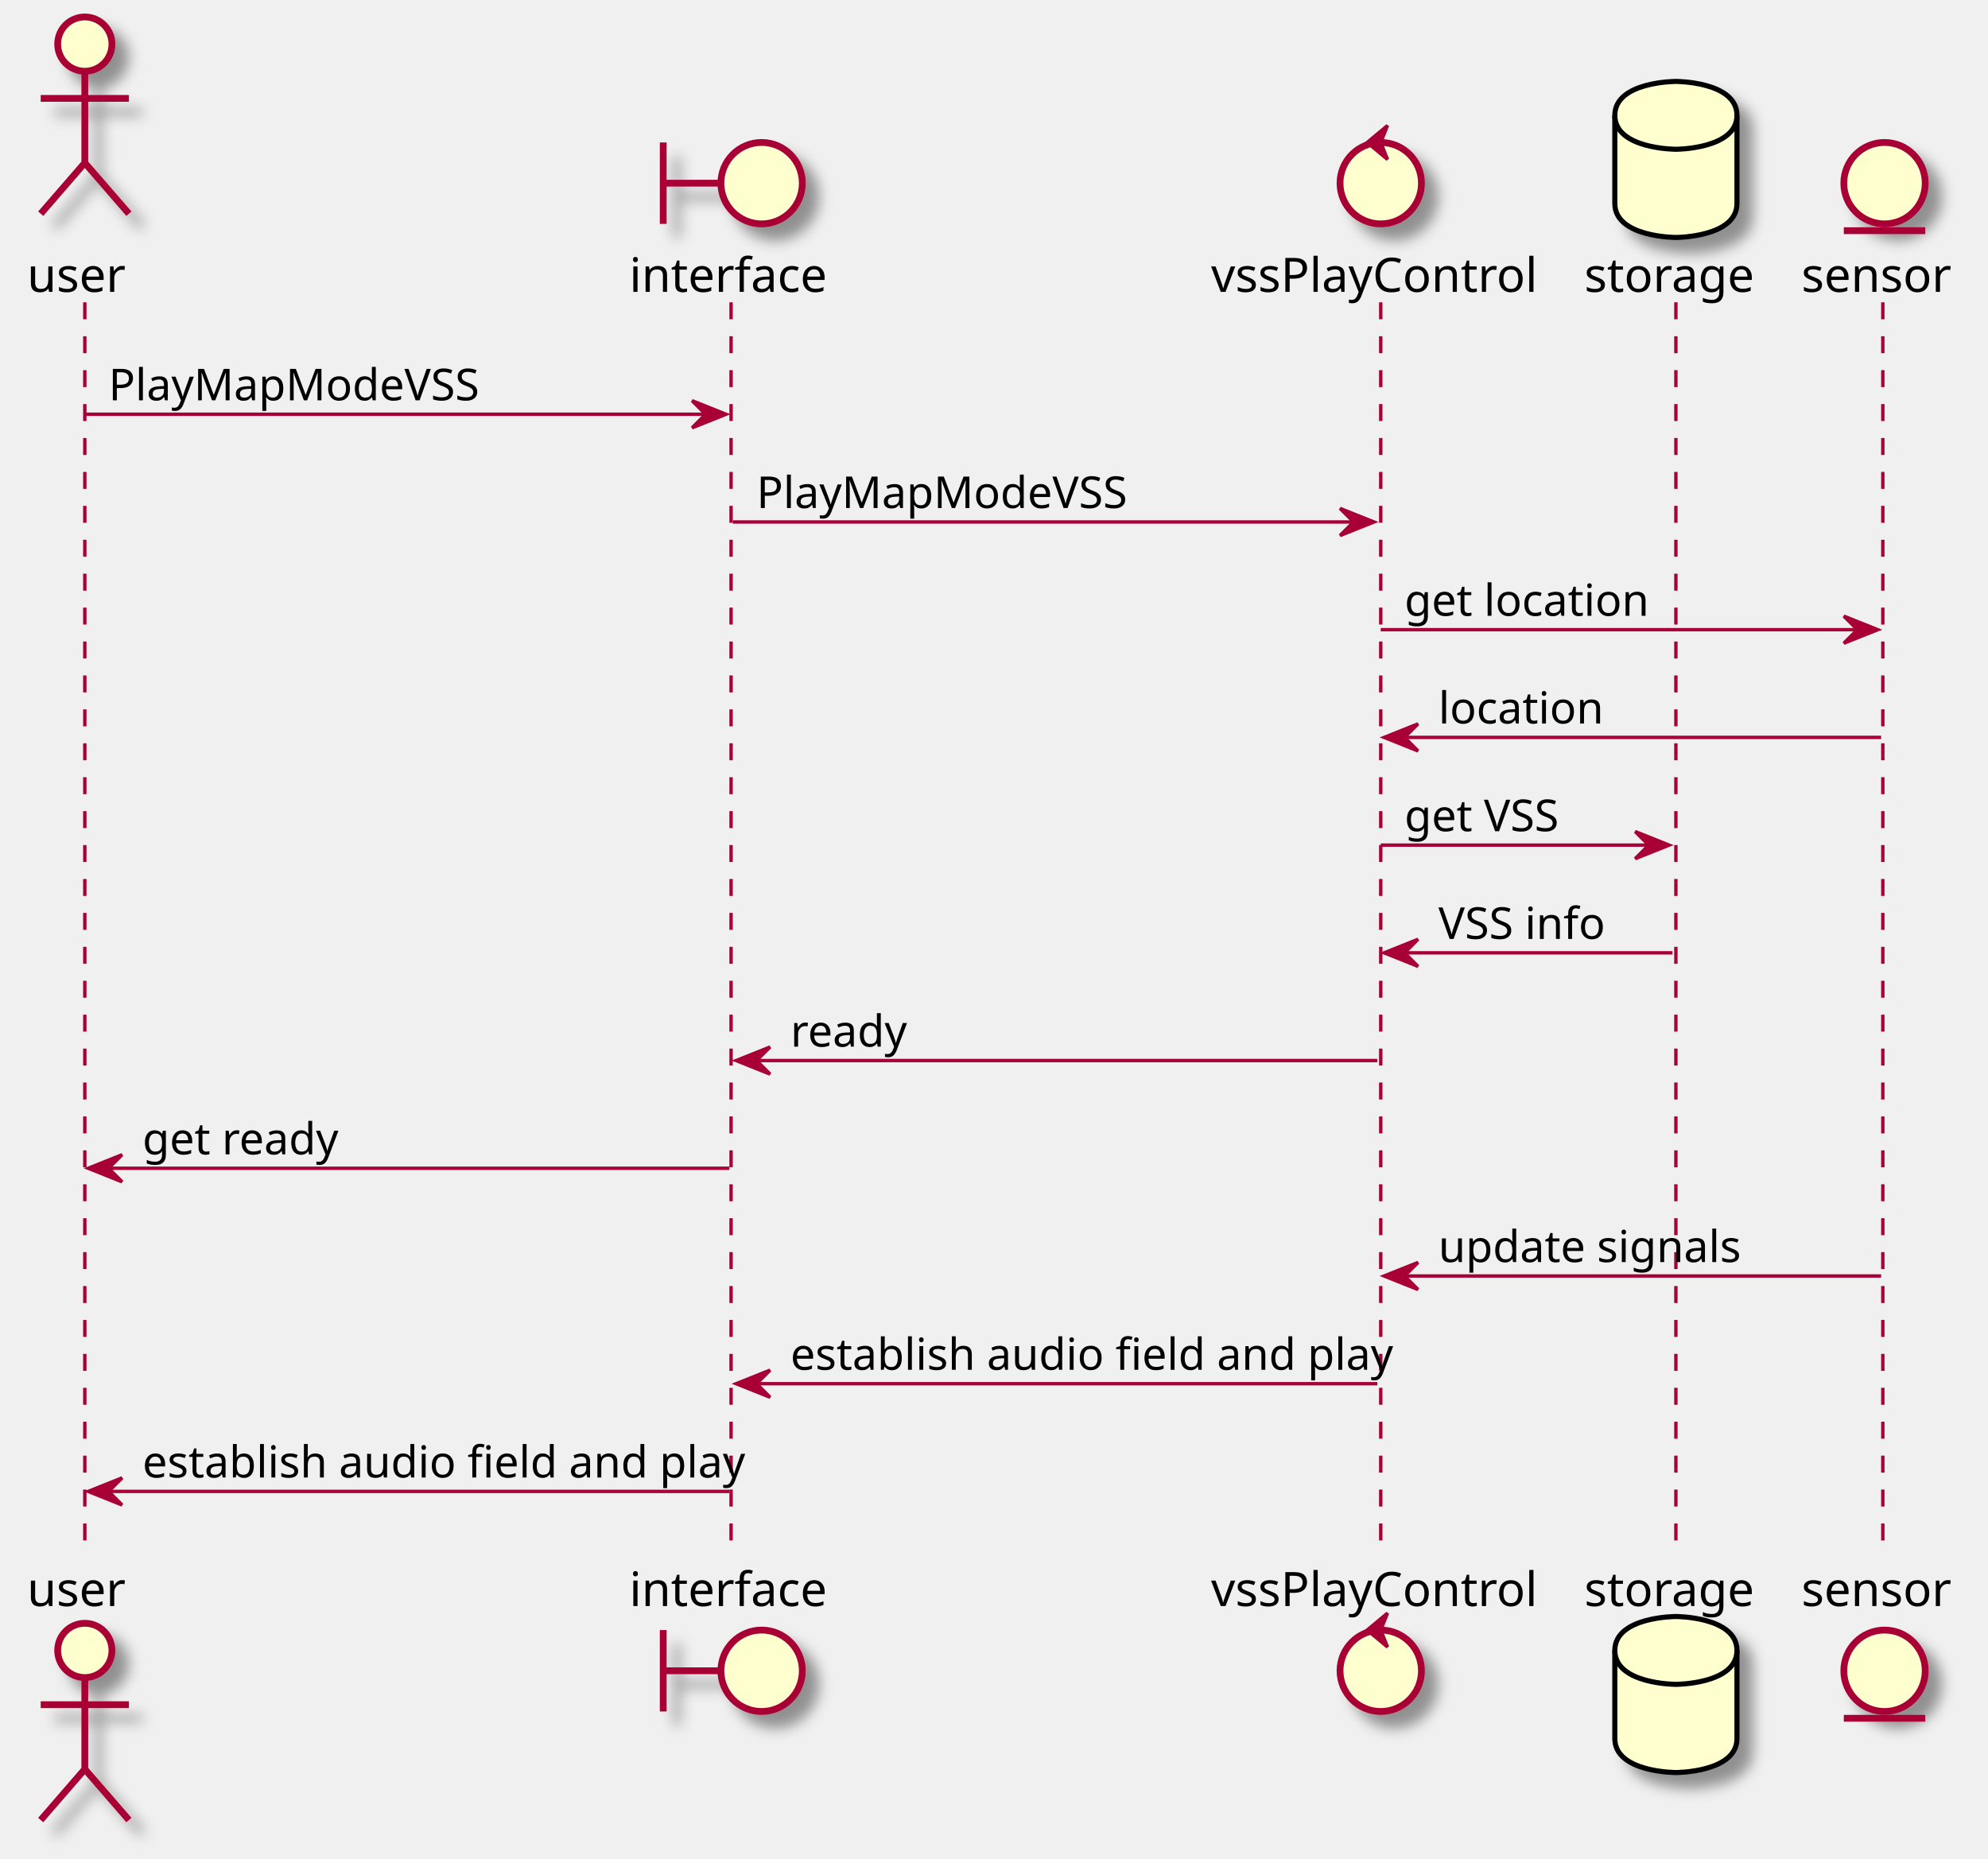
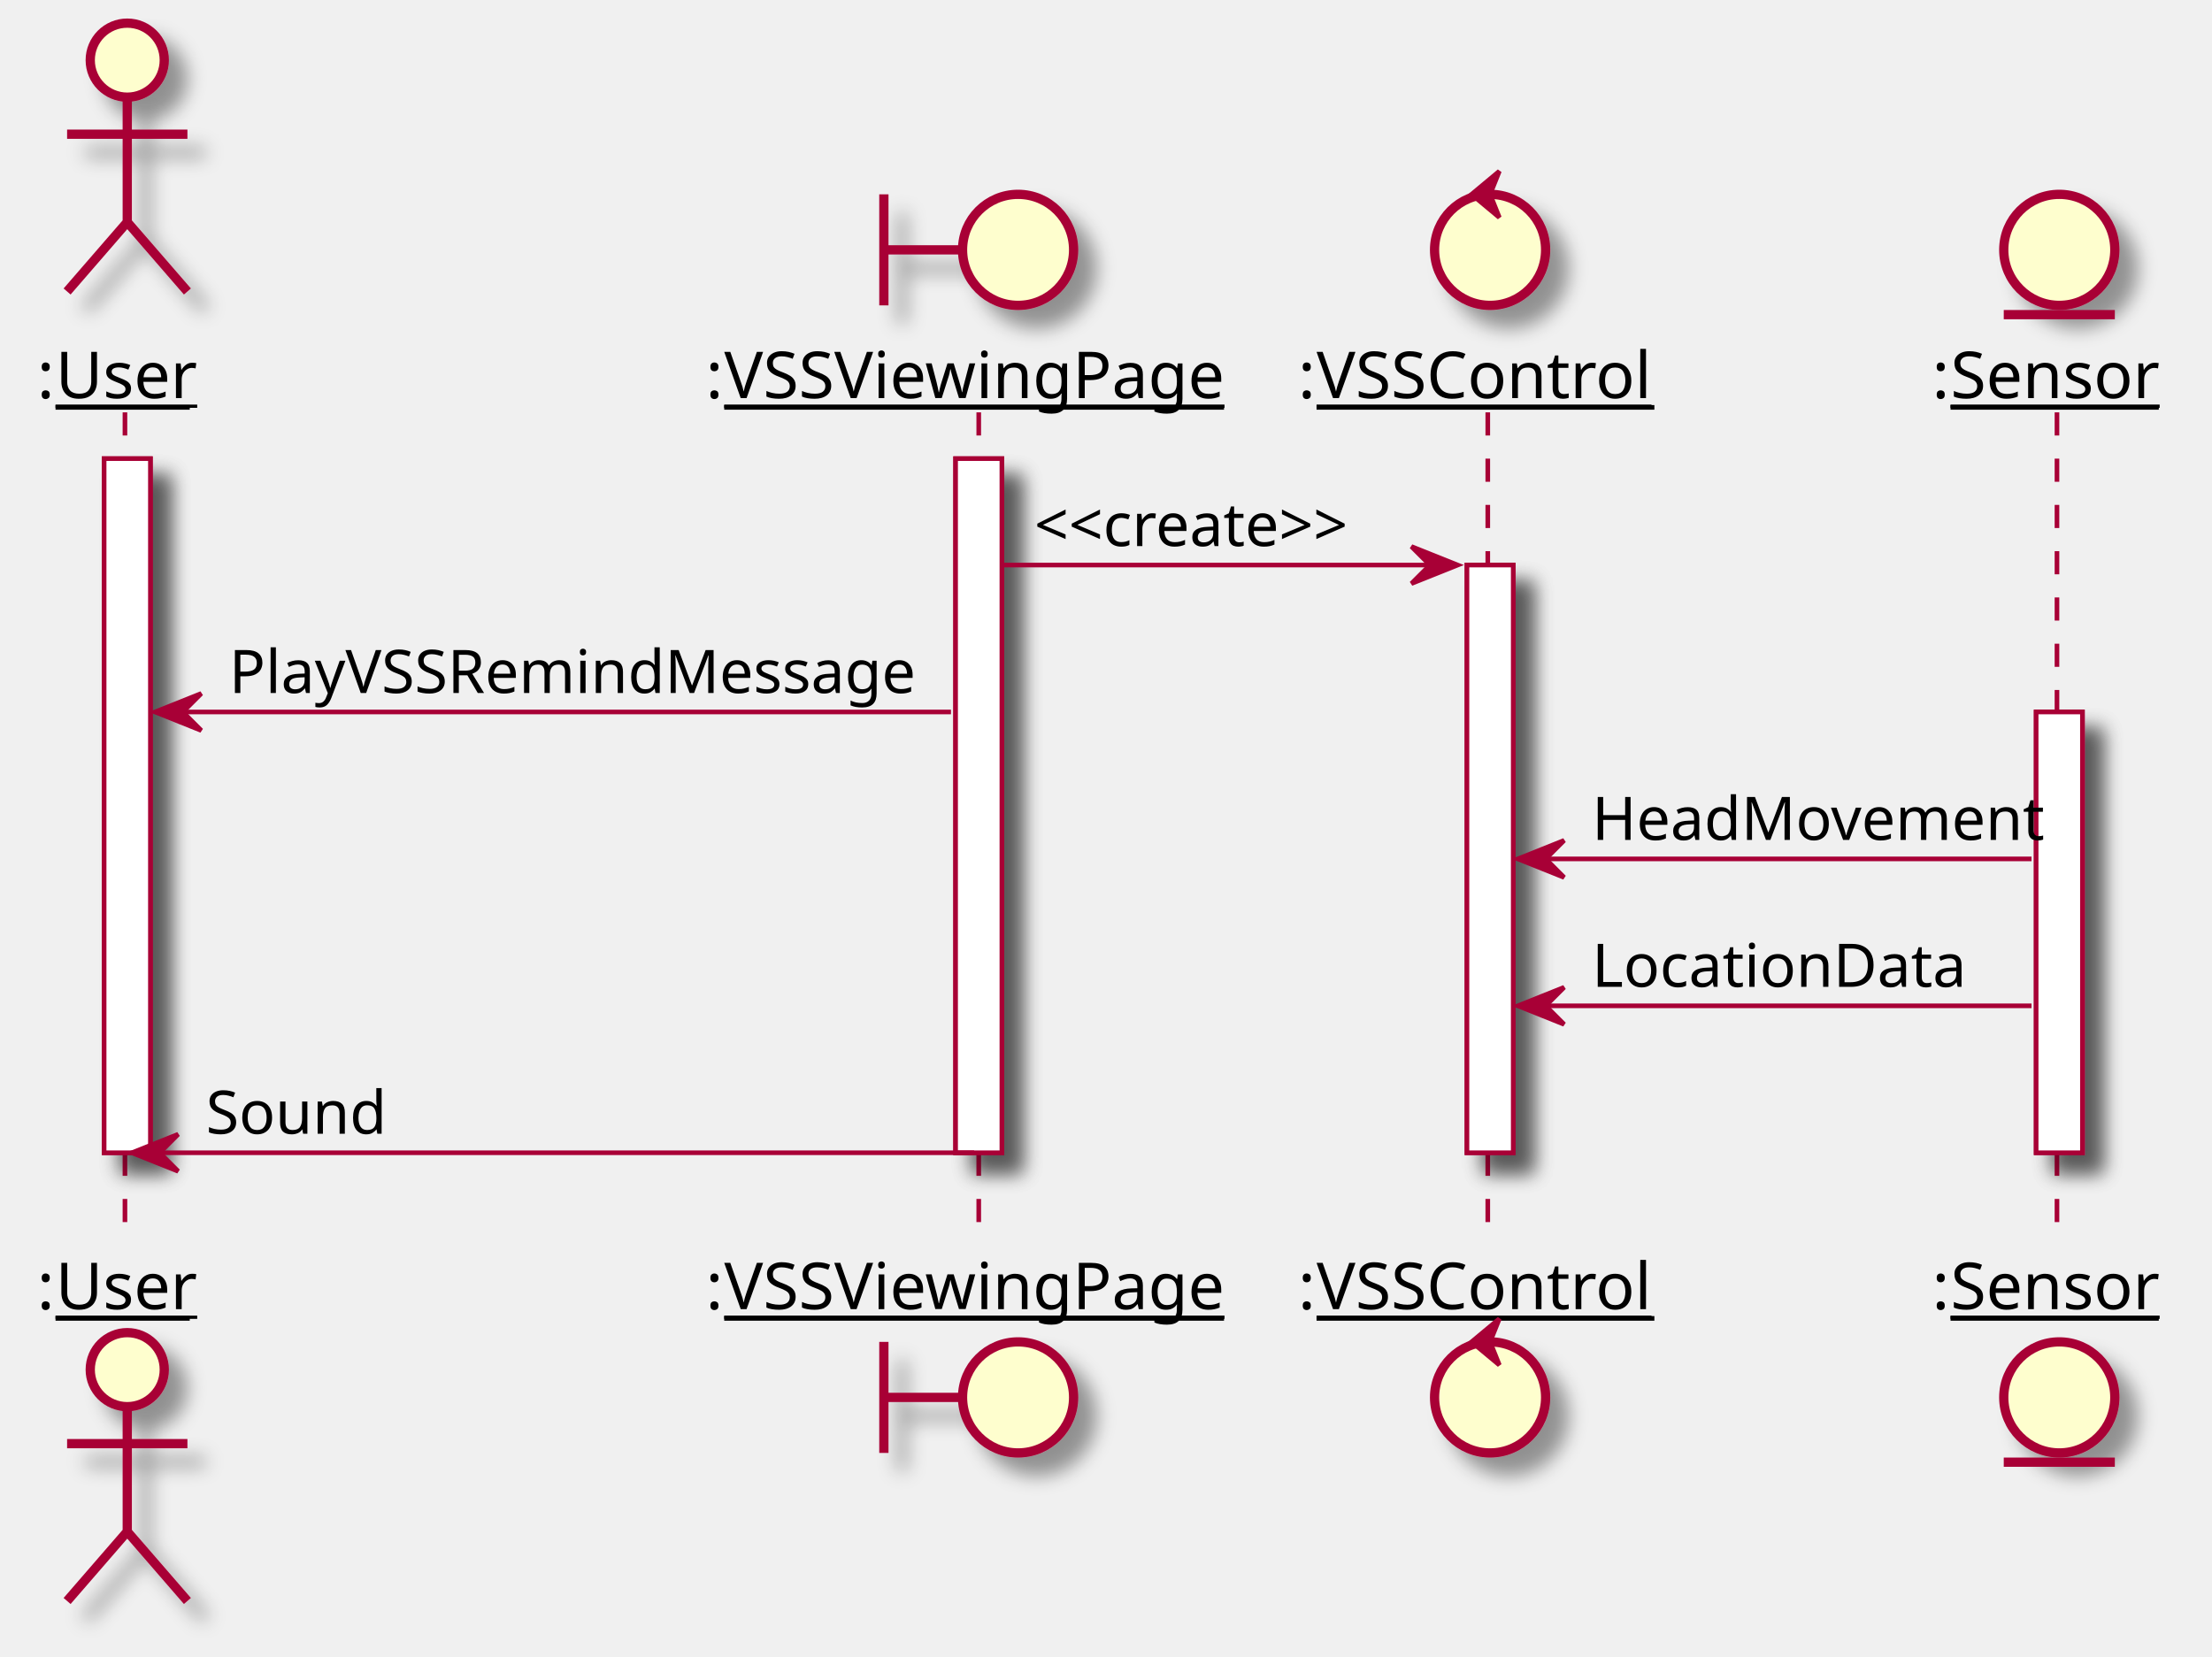
- <svg xmlns="http://www.w3.org/2000/svg" contentScriptType="application/ecmascript" contentStyleType="text/css" height="548px" preserveAspectRatio="none" style="width:586px;height:548px;" version="1.1" viewBox="0 0 586 548" width="586px" zoomAndPan="magnify">
+ <svg xmlns="http://www.w3.org/2000/svg" contentScriptType="application/ecmascript" contentStyleType="text/css" height="358px" preserveAspectRatio="none" style="width:478px;height:358px;" version="1.1" viewBox="0 0 478 358" width="478px" zoomAndPan="magnify">
  <defs>
-     <filter height="300%" id="fl2k9b99pbw3v" width="300%" x="-1" y="-1">
+     <filter height="300%" id="fn198vakeezn4" width="300%" x="-1" y="-1">
      <feGaussianBlur result="blurOut" stdDeviation="2.0" />
      <feColorMatrix in="blurOut" result="blurOut2" type="matrix" values="0 0 0 0 0 0 0 0 0 0 0 0 0 0 0 0 0 0 .4 0" />
      <feOffset dx="4.0" dy="4.0" in="blurOut2" result="blurOut3" />
      <feBlend in="SourceGraphic" in2="blurOut3" mode="normal" />
    </filter>
  </defs>
  <g>
-     <line style="stroke: #A80036; stroke-width: 1.0; stroke-dasharray: 5.0,5.0;" x1="25" x2="25" y1="89.12" y2="458.418" />
-     <line style="stroke: #A80036; stroke-width: 1.0; stroke-dasharray: 5.0,5.0;" x1="215.5" x2="215.5" y1="89.12" y2="458.418" />
-     <line style="stroke: #A80036; stroke-width: 1.0; stroke-dasharray: 5.0,5.0;" x1="407" x2="407" y1="89.12" y2="458.418" />
-     <line style="stroke: #A80036; stroke-width: 1.0; stroke-dasharray: 5.0,5.0;" x1="494" x2="494" y1="89.12" y2="458.418" />
-     <line style="stroke: #A80036; stroke-width: 1.0; stroke-dasharray: 5.0,5.0;" x1="555" x2="555" y1="89.12" y2="458.418" />
-     <text fill="#000000" font-family="sans-serif" font-size="14" lengthAdjust="spacingAndGlyphs" textLength="28" x="8" y="86.044">user</text>
-     <ellipse cx="25" cy="13" fill="#FEFECE" filter="url(#fl2k9b99pbw3v)" rx="8" ry="8" style="stroke: #A80036; stroke-width: 2.0;" />
-     <path d="M25,21 L25,48 M12,29 L38,29 M25,48 L12,63 M25,48 L38,63 " fill="none" filter="url(#fl2k9b99pbw3v)" style="stroke: #A80036; stroke-width: 2.0;" />
-     <text fill="#000000" font-family="sans-serif" font-size="14" lengthAdjust="spacingAndGlyphs" textLength="28" x="8" y="473.462">user</text>
-     <ellipse cx="25" cy="486.539" fill="#FEFECE" filter="url(#fl2k9b99pbw3v)" rx="8" ry="8" style="stroke: #A80036; stroke-width: 2.0;" />
-     <path d="M25,494.539 L25,521.539 M12,502.539 L38,502.539 M25,521.539 L12,536.539 M25,521.539 L38,536.539 " fill="none" filter="url(#fl2k9b99pbw3v)" style="stroke: #A80036; stroke-width: 2.0;" />
-     <text fill="#000000" font-family="sans-serif" font-size="14" lengthAdjust="spacingAndGlyphs" textLength="55" x="185.5" y="86.044">interface</text>
-     <path d="M195.5,42 L195.5,66 M195.5,54 L212.5,54 " fill="none" filter="url(#fl2k9b99pbw3v)" style="stroke: #A80036; stroke-width: 2.0;" />
-     <ellipse cx="224.5" cy="54" fill="#FEFECE" filter="url(#fl2k9b99pbw3v)" rx="12" ry="12" style="stroke: #A80036; stroke-width: 2.0;" />
-     <text fill="#000000" font-family="sans-serif" font-size="14" lengthAdjust="spacingAndGlyphs" textLength="55" x="185.5" y="473.462">interface</text>
-     <path d="M195.5,480.539 L195.5,504.539 M195.5,492.539 L212.5,492.539 " fill="none" filter="url(#fl2k9b99pbw3v)" style="stroke: #A80036; stroke-width: 2.0;" />
-     <ellipse cx="224.5" cy="492.539" fill="#FEFECE" filter="url(#fl2k9b99pbw3v)" rx="12" ry="12" style="stroke: #A80036; stroke-width: 2.0;" />
-     <text fill="#000000" font-family="sans-serif" font-size="14" lengthAdjust="spacingAndGlyphs" textLength="94" x="357" y="86.044">vssPlayControl</text>
-     <ellipse cx="407" cy="54" fill="#FEFECE" filter="url(#fl2k9b99pbw3v)" rx="12" ry="12" style="stroke: #A80036; stroke-width: 2.0;" />
-     <polygon fill="#A80036" points="403,42,409,37,407,42,409,47,403,42" style="stroke: #A80036; stroke-width: 1.0;" />
-     <text fill="#000000" font-family="sans-serif" font-size="14" lengthAdjust="spacingAndGlyphs" textLength="94" x="357" y="473.462">vssPlayControl</text>
-     <ellipse cx="407" cy="492.539" fill="#FEFECE" filter="url(#fl2k9b99pbw3v)" rx="12" ry="12" style="stroke: #A80036; stroke-width: 2.0;" />
-     <polygon fill="#A80036" points="403,480.539,409,475.539,407,480.539,409,485.539,403,480.539" style="stroke: #A80036; stroke-width: 1.0;" />
-     <text fill="#000000" font-family="sans-serif" font-size="14" lengthAdjust="spacingAndGlyphs" textLength="48" x="467" y="86.044">storage</text>
-     <path d="M476,34 C476,24 494,24 494,24 C494,24 512,24 512,34 L512,60 C512,70 494,70 494,70 C494,70 476,70 476,60 L476,34 " fill="#FEFECE" filter="url(#fl2k9b99pbw3v)" style="stroke: #000000; stroke-width: 1.5;" />
-     <path d="M476,34 C476,44 494,44 494,44 C494,44 512,44 512,34 " fill="none" style="stroke: #000000; stroke-width: 1.5;" />
-     <text fill="#000000" font-family="sans-serif" font-size="14" lengthAdjust="spacingAndGlyphs" textLength="48" x="467" y="473.462">storage</text>
-     <path d="M476,486.539 C476,476.539 494,476.539 494,476.539 C494,476.539 512,476.539 512,486.539 L512,512.539 C512,522.539 494,522.539 494,522.539 C494,522.539 476,522.539 476,512.539 L476,486.539 " fill="#FEFECE" filter="url(#fl2k9b99pbw3v)" style="stroke: #000000; stroke-width: 1.5;" />
-     <path d="M476,486.539 C476,496.539 494,496.539 494,496.539 C494,496.539 512,496.539 512,486.539 " fill="none" style="stroke: #000000; stroke-width: 1.5;" />
-     <text fill="#000000" font-family="sans-serif" font-size="14" lengthAdjust="spacingAndGlyphs" textLength="43" x="531" y="86.044">sensor</text>
-     <ellipse cx="555.5" cy="54" fill="#FEFECE" filter="url(#fl2k9b99pbw3v)" rx="12" ry="12" style="stroke: #A80036; stroke-width: 2.0;" />
-     <line style="stroke: #A80036; stroke-width: 2.0;" x1="543.5" x2="567.5" y1="68" y2="68" />
-     <text fill="#000000" font-family="sans-serif" font-size="14" lengthAdjust="spacingAndGlyphs" textLength="43" x="531" y="473.462">sensor</text>
-     <ellipse cx="555.5" cy="492.539" fill="#FEFECE" filter="url(#fl2k9b99pbw3v)" rx="12" ry="12" style="stroke: #A80036; stroke-width: 2.0;" />
-     <line style="stroke: #A80036; stroke-width: 2.0;" x1="543.5" x2="567.5" y1="506.539" y2="506.539" />
-     <polygon fill="#A80036" points="204,118.12,214,122.12,204,126.12,208,122.12" style="stroke: #A80036; stroke-width: 1.0;" />
-     <line style="stroke: #A80036; stroke-width: 1.0;" x1="25" x2="210" y1="122.12" y2="122.12" />
-     <text fill="#000000" font-family="sans-serif" font-size="13" lengthAdjust="spacingAndGlyphs" textLength="110" x="32" y="118.018">PlayMapModeVSS</text>
-     <polygon fill="#A80036" points="395,149.875,405,153.875,395,157.875,399,153.875" style="stroke: #A80036; stroke-width: 1.0;" />
-     <line style="stroke: #A80036; stroke-width: 1.0;" x1="216" x2="401" y1="153.875" y2="153.875" />
-     <text fill="#000000" font-family="sans-serif" font-size="13" lengthAdjust="spacingAndGlyphs" textLength="110" x="223" y="149.773">PlayMapModeVSS</text>
-     <polygon fill="#A80036" points="543.5,181.629,553.5,185.629,543.5,189.629,547.5,185.629" style="stroke: #A80036; stroke-width: 1.0;" />
-     <line style="stroke: #A80036; stroke-width: 1.0;" x1="407" x2="549.5" y1="185.629" y2="185.629" />
-     <text fill="#000000" font-family="sans-serif" font-size="13" lengthAdjust="spacingAndGlyphs" textLength="67" x="414" y="181.527">get location</text>
-     <polygon fill="#A80036" points="418,213.383,408,217.383,418,221.383,414,217.383" style="stroke: #A80036; stroke-width: 1.0;" />
-     <line style="stroke: #A80036; stroke-width: 1.0;" x1="412" x2="554.5" y1="217.383" y2="217.383" />
-     <text fill="#000000" font-family="sans-serif" font-size="13" lengthAdjust="spacingAndGlyphs" textLength="45" x="424" y="213.281">location</text>
-     <polygon fill="#A80036" points="482,245.138,492,249.138,482,253.138,486,249.138" style="stroke: #A80036; stroke-width: 1.0;" />
-     <line style="stroke: #A80036; stroke-width: 1.0;" x1="407" x2="488" y1="249.138" y2="249.138" />
-     <text fill="#000000" font-family="sans-serif" font-size="13" lengthAdjust="spacingAndGlyphs" textLength="49" x="414" y="245.036">get VSS</text>
-     <polygon fill="#A80036" points="418,276.892,408,280.892,418,284.892,414,280.892" style="stroke: #A80036; stroke-width: 1.0;" />
-     <line style="stroke: #A80036; stroke-width: 1.0;" x1="412" x2="493" y1="280.892" y2="280.892" />
-     <text fill="#000000" font-family="sans-serif" font-size="13" lengthAdjust="spacingAndGlyphs" textLength="51" x="424" y="276.79">VSS info</text>
-     <polygon fill="#A80036" points="227,308.647,217,312.647,227,316.647,223,312.647" style="stroke: #A80036; stroke-width: 1.0;" />
-     <line style="stroke: #A80036; stroke-width: 1.0;" x1="221" x2="406" y1="312.647" y2="312.647" />
-     <text fill="#000000" font-family="sans-serif" font-size="13" lengthAdjust="spacingAndGlyphs" textLength="32" x="233" y="308.544">ready</text>
-     <polygon fill="#A80036" points="36,340.401,26,344.401,36,348.401,32,344.401" style="stroke: #A80036; stroke-width: 1.0;" />
-     <line style="stroke: #A80036; stroke-width: 1.0;" x1="30" x2="215" y1="344.401" y2="344.401" />
-     <text fill="#000000" font-family="sans-serif" font-size="13" lengthAdjust="spacingAndGlyphs" textLength="54" x="42" y="340.299">get ready</text>
-     <polygon fill="#A80036" points="418,372.155,408,376.155,418,380.155,414,376.155" style="stroke: #A80036; stroke-width: 1.0;" />
-     <line style="stroke: #A80036; stroke-width: 1.0;" x1="412" x2="554.5" y1="376.155" y2="376.155" />
-     <text fill="#000000" font-family="sans-serif" font-size="13" lengthAdjust="spacingAndGlyphs" textLength="84" x="424" y="372.053">update signals</text>
-     <polygon fill="#A80036" points="227,403.91,217,407.91,227,411.91,223,407.91" style="stroke: #A80036; stroke-width: 1.0;" />
-     <line style="stroke: #A80036; stroke-width: 1.0;" x1="221" x2="406" y1="407.91" y2="407.91" />
-     <text fill="#000000" font-family="sans-serif" font-size="13" lengthAdjust="spacingAndGlyphs" textLength="167" x="233" y="403.808">establish audio field and play</text>
-     <polygon fill="#A80036" points="36,435.664,26,439.664,36,443.664,32,439.664" style="stroke: #A80036; stroke-width: 1.0;" />
-     <line style="stroke: #A80036; stroke-width: 1.0;" x1="30" x2="215" y1="439.664" y2="439.664" />
-     <text fill="#000000" font-family="sans-serif" font-size="13" lengthAdjust="spacingAndGlyphs" textLength="167" x="42" y="435.562">establish audio field and play</text>
+     <rect fill="#FFFFFF" filter="url(#fn198vakeezn4)" height="150.018" style="stroke: #A80036; stroke-width: 1.0;" width="10" x="22.5" y="99.12" />
+     <rect fill="#FFFFFF" filter="url(#fn198vakeezn4)" height="150.018" style="stroke: #A80036; stroke-width: 1.0;" width="10" x="206.5" y="99.12" />
+     <rect fill="#FFFFFF" filter="url(#fn198vakeezn4)" height="127.018" style="stroke: #A80036; stroke-width: 1.0;" width="10" x="317" y="122.12" />
+     <rect fill="#FFFFFF" filter="url(#fn198vakeezn4)" height="95.263" style="stroke: #A80036; stroke-width: 1.0;" width="10" x="440" y="153.875" />
+     <line style="stroke: #A80036; stroke-width: 1.0; stroke-dasharray: 5.0,5.0;" x1="27" x2="27" y1="89.12" y2="267.892" />
+     <line style="stroke: #A80036; stroke-width: 1.0; stroke-dasharray: 5.0,5.0;" x1="211.5" x2="211.5" y1="89.12" y2="267.892" />
+     <line style="stroke: #A80036; stroke-width: 1.0; stroke-dasharray: 5.0,5.0;" x1="321.5" x2="321.5" y1="89.12" y2="267.892" />
+     <line style="stroke: #A80036; stroke-width: 1.0; stroke-dasharray: 5.0,5.0;" x1="444.5" x2="444.5" y1="89.12" y2="267.892" />
+     <text fill="#000000" font-family="sans-serif" font-size="14" lengthAdjust="spacingAndGlyphs" textLength="4" x="8" y="86.044">:</text>
+     <text fill="#000000" font-family="sans-serif" font-size="14" lengthAdjust="spacingAndGlyphs" text-decoration="underline" textLength="29" x="12" y="86.044">User</text>
+     <line style="stroke: #000000; stroke-width: 1.0;" x1="12" x2="41" y1="88.044" y2="88.044" />
+     <ellipse cx="27.5" cy="13" fill="#FEFECE" filter="url(#fn198vakeezn4)" rx="8" ry="8" style="stroke: #A80036; stroke-width: 2.0;" />
+     <path d="M27.5,21 L27.5,48 M14.5,29 L40.5,29 M27.5,48 L14.5,63 M27.5,48 L40.5,63 " fill="none" filter="url(#fn198vakeezn4)" style="stroke: #A80036; stroke-width: 2.0;" />
+     <text fill="#000000" font-family="sans-serif" font-size="14" lengthAdjust="spacingAndGlyphs" textLength="4" x="8" y="282.936">:</text>
+     <text fill="#000000" font-family="sans-serif" font-size="14" lengthAdjust="spacingAndGlyphs" text-decoration="underline" textLength="29" x="12" y="282.936">User</text>
+     <line style="stroke: #000000; stroke-width: 1.0;" x1="12" x2="41" y1="284.936" y2="284.936" />
+     <ellipse cx="27.5" cy="296.012" fill="#FEFECE" filter="url(#fn198vakeezn4)" rx="8" ry="8" style="stroke: #A80036; stroke-width: 2.0;" />
+     <path d="M27.5,304.012 L27.5,331.012 M14.5,312.012 L40.5,312.012 M27.5,331.012 L14.5,346.012 M27.5,331.012 L40.5,346.012 " fill="none" filter="url(#fn198vakeezn4)" style="stroke: #A80036; stroke-width: 2.0;" />
+     <text fill="#000000" font-family="sans-serif" font-size="14" lengthAdjust="spacingAndGlyphs" textLength="4" x="152.5" y="86.044">:</text>
+     <text fill="#000000" font-family="sans-serif" font-size="14" lengthAdjust="spacingAndGlyphs" text-decoration="underline" textLength="108" x="156.5" y="86.044">VSSViewingPage</text>
+     <line style="stroke: #000000; stroke-width: 1.0;" x1="156.5" x2="264.5" y1="88.044" y2="88.044" />
+     <path d="M191,42 L191,66 M191,54 L208,54 " fill="none" filter="url(#fn198vakeezn4)" style="stroke: #A80036; stroke-width: 2.0;" />
+     <ellipse cx="220" cy="54" fill="#FEFECE" filter="url(#fn198vakeezn4)" rx="12" ry="12" style="stroke: #A80036; stroke-width: 2.0;" />
+     <text fill="#000000" font-family="sans-serif" font-size="14" lengthAdjust="spacingAndGlyphs" textLength="4" x="152.5" y="282.936">:</text>
+     <text fill="#000000" font-family="sans-serif" font-size="14" lengthAdjust="spacingAndGlyphs" text-decoration="underline" textLength="108" x="156.5" y="282.936">VSSViewingPage</text>
+     <line style="stroke: #000000; stroke-width: 1.0;" x1="156.5" x2="264.5" y1="284.936" y2="284.936" />
+     <path d="M191,290.012 L191,314.012 M191,302.012 L208,302.012 " fill="none" filter="url(#fn198vakeezn4)" style="stroke: #A80036; stroke-width: 2.0;" />
+     <ellipse cx="220" cy="302.012" fill="#FEFECE" filter="url(#fn198vakeezn4)" rx="12" ry="12" style="stroke: #A80036; stroke-width: 2.0;" />
+     <text fill="#000000" font-family="sans-serif" font-size="14" lengthAdjust="spacingAndGlyphs" textLength="4" x="280.5" y="86.044">:</text>
+     <text fill="#000000" font-family="sans-serif" font-size="14" lengthAdjust="spacingAndGlyphs" text-decoration="underline" textLength="73" x="284.5" y="86.044">VSSControl</text>
+     <line style="stroke: #000000; stroke-width: 1.0;" x1="284.5" x2="357.5" y1="88.044" y2="88.044" />
+     <ellipse cx="322" cy="54" fill="#FEFECE" filter="url(#fn198vakeezn4)" rx="12" ry="12" style="stroke: #A80036; stroke-width: 2.0;" />
+     <polygon fill="#A80036" points="318,42,324,37,322,42,324,47,318,42" style="stroke: #A80036; stroke-width: 1.0;" />
+     <text fill="#000000" font-family="sans-serif" font-size="14" lengthAdjust="spacingAndGlyphs" textLength="4" x="280.5" y="282.936">:</text>
+     <text fill="#000000" font-family="sans-serif" font-size="14" lengthAdjust="spacingAndGlyphs" text-decoration="underline" textLength="73" x="284.5" y="282.936">VSSControl</text>
+     <line style="stroke: #000000; stroke-width: 1.0;" x1="284.5" x2="357.5" y1="284.936" y2="284.936" />
+     <ellipse cx="322" cy="302.012" fill="#FEFECE" filter="url(#fn198vakeezn4)" rx="12" ry="12" style="stroke: #A80036; stroke-width: 2.0;" />
+     <polygon fill="#A80036" points="318,290.012,324,285.012,322,290.012,324,295.012,318,290.012" style="stroke: #A80036; stroke-width: 1.0;" />
+     <text fill="#000000" font-family="sans-serif" font-size="14" lengthAdjust="spacingAndGlyphs" textLength="4" x="417.5" y="86.044">:</text>
+     <text fill="#000000" font-family="sans-serif" font-size="14" lengthAdjust="spacingAndGlyphs" text-decoration="underline" textLength="45" x="421.5" y="86.044">Sensor</text>
+     <line style="stroke: #000000; stroke-width: 1.0;" x1="421.5" x2="466.5" y1="88.044" y2="88.044" />
+     <ellipse cx="445" cy="54" fill="#FEFECE" filter="url(#fn198vakeezn4)" rx="12" ry="12" style="stroke: #A80036; stroke-width: 2.0;" />
+     <line style="stroke: #A80036; stroke-width: 2.0;" x1="433" x2="457" y1="68" y2="68" />
+     <text fill="#000000" font-family="sans-serif" font-size="14" lengthAdjust="spacingAndGlyphs" textLength="4" x="417.5" y="282.936">:</text>
+     <text fill="#000000" font-family="sans-serif" font-size="14" lengthAdjust="spacingAndGlyphs" text-decoration="underline" textLength="45" x="421.5" y="282.936">Sensor</text>
+     <line style="stroke: #000000; stroke-width: 1.0;" x1="421.5" x2="466.5" y1="284.936" y2="284.936" />
+     <ellipse cx="445" cy="302.012" fill="#FEFECE" filter="url(#fn198vakeezn4)" rx="12" ry="12" style="stroke: #A80036; stroke-width: 2.0;" />
+     <line style="stroke: #A80036; stroke-width: 2.0;" x1="433" x2="457" y1="316.012" y2="316.012" />
+     <rect fill="#FFFFFF" filter="url(#fn198vakeezn4)" height="150.018" style="stroke: #A80036; stroke-width: 1.0;" width="10" x="22.5" y="99.12" />
+     <rect fill="#FFFFFF" filter="url(#fn198vakeezn4)" height="150.018" style="stroke: #A80036; stroke-width: 1.0;" width="10" x="206.5" y="99.12" />
+     <rect fill="#FFFFFF" filter="url(#fn198vakeezn4)" height="127.018" style="stroke: #A80036; stroke-width: 1.0;" width="10" x="317" y="122.12" />
+     <rect fill="#FFFFFF" filter="url(#fn198vakeezn4)" height="95.263" style="stroke: #A80036; stroke-width: 1.0;" width="10" x="440" y="153.875" />
+     <polygon fill="#A80036" points="305,118.12,315,122.12,305,126.12,309,122.12" style="stroke: #A80036; stroke-width: 1.0;" />
+     <line style="stroke: #A80036; stroke-width: 1.0;" x1="216.5" x2="311" y1="122.12" y2="122.12" />
+     <text fill="#000000" font-family="sans-serif" font-size="13" lengthAdjust="spacingAndGlyphs" textLength="68" x="223.5" y="118.018">&lt;&lt;create&gt;&gt;</text>
+     <polygon fill="#A80036" points="43.5,149.875,33.5,153.875,43.5,157.875,39.5,153.875" style="stroke: #A80036; stroke-width: 1.0;" />
+     <line style="stroke: #A80036; stroke-width: 1.0;" x1="37.5" x2="205.5" y1="153.875" y2="153.875" />
+     <text fill="#000000" font-family="sans-serif" font-size="13" lengthAdjust="spacingAndGlyphs" textLength="150" x="49.5" y="149.773">PlayVSSRemindMessage</text>
+     <polygon fill="#A80036" points="338,181.629,328,185.629,338,189.629,334,185.629" style="stroke: #A80036; stroke-width: 1.0;" />
+     <line style="stroke: #A80036; stroke-width: 1.0;" x1="332" x2="439" y1="185.629" y2="185.629" />
+     <text fill="#000000" font-family="sans-serif" font-size="13" lengthAdjust="spacingAndGlyphs" textLength="89" x="344" y="181.527">HeadMovement</text>
+     <polygon fill="#A80036" points="338,213.383,328,217.383,338,221.383,334,217.383" style="stroke: #A80036; stroke-width: 1.0;" />
+     <line style="stroke: #A80036; stroke-width: 1.0;" x1="332" x2="439" y1="217.383" y2="217.383" />
+     <text fill="#000000" font-family="sans-serif" font-size="13" lengthAdjust="spacingAndGlyphs" textLength="76" x="344" y="213.281">LocationData</text>
+     <polygon fill="#A80036" points="38.5,245.138,28.5,249.138,38.5,253.138,34.5,249.138" style="stroke: #A80036; stroke-width: 1.0;" />
+     <line style="stroke: #A80036; stroke-width: 1.0;" x1="32.5" x2="210.5" y1="249.138" y2="249.138" />
+     <text fill="#000000" font-family="sans-serif" font-size="13" lengthAdjust="spacingAndGlyphs" textLength="37" x="44.5" y="245.036">Sound</text>
  </g>
</svg>
